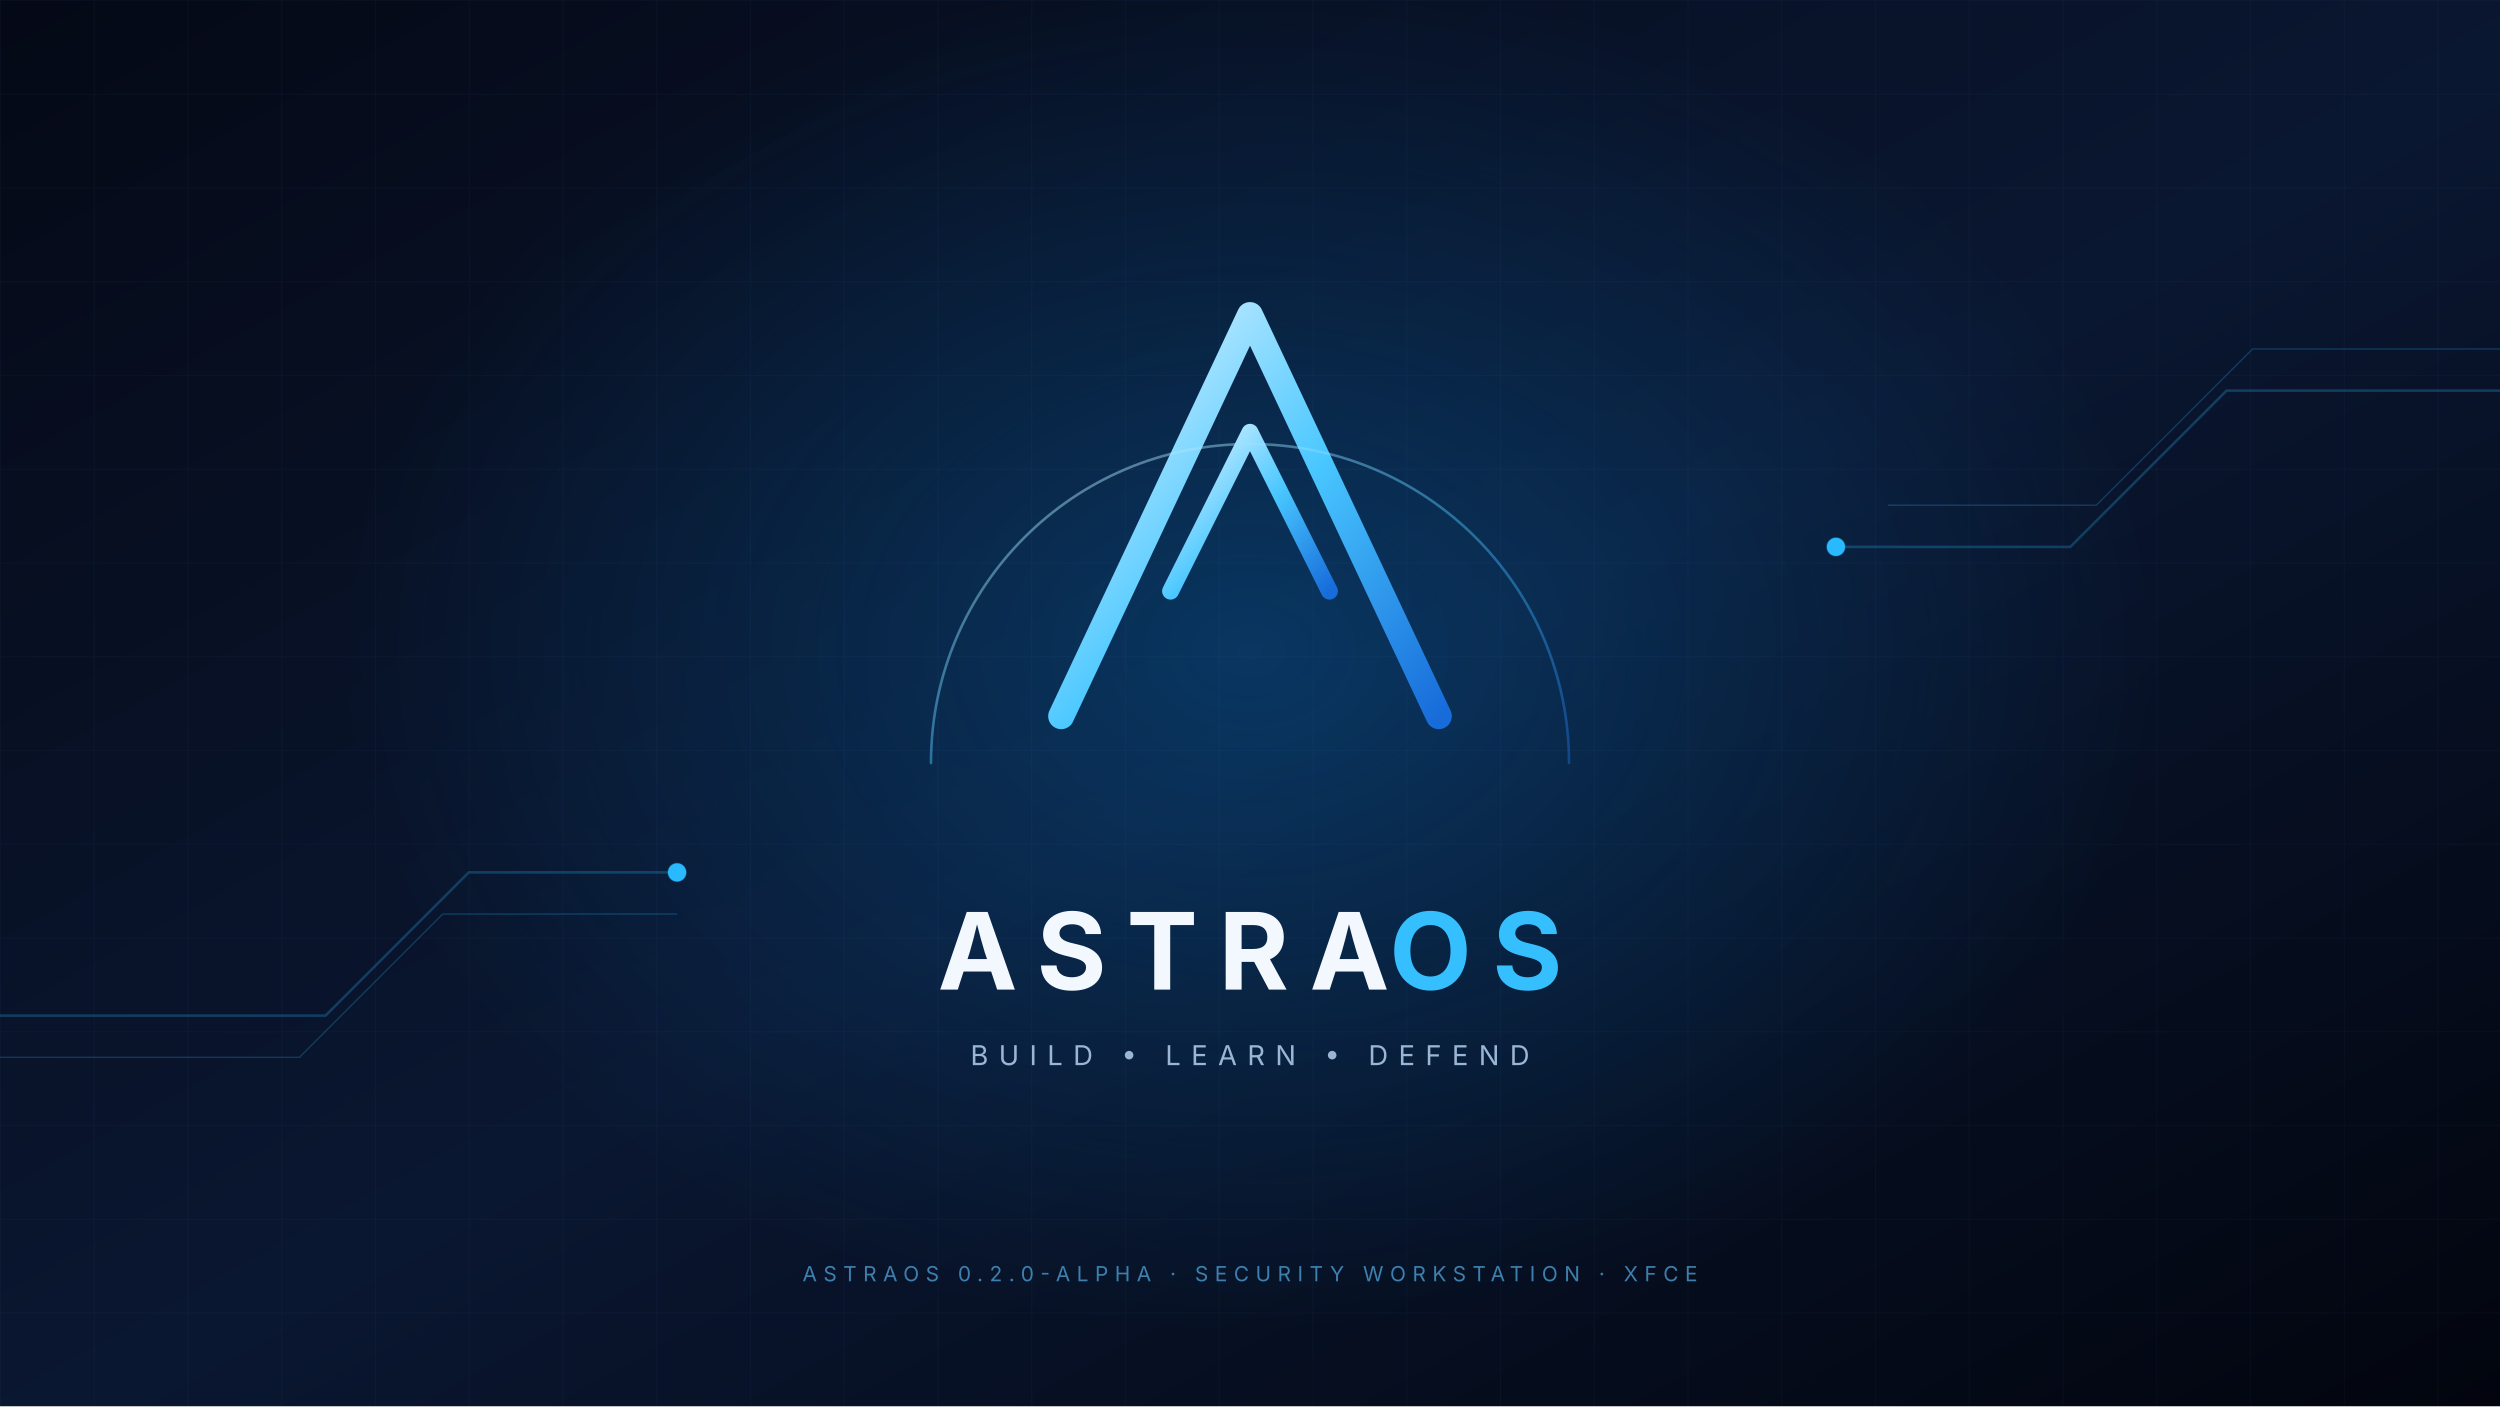
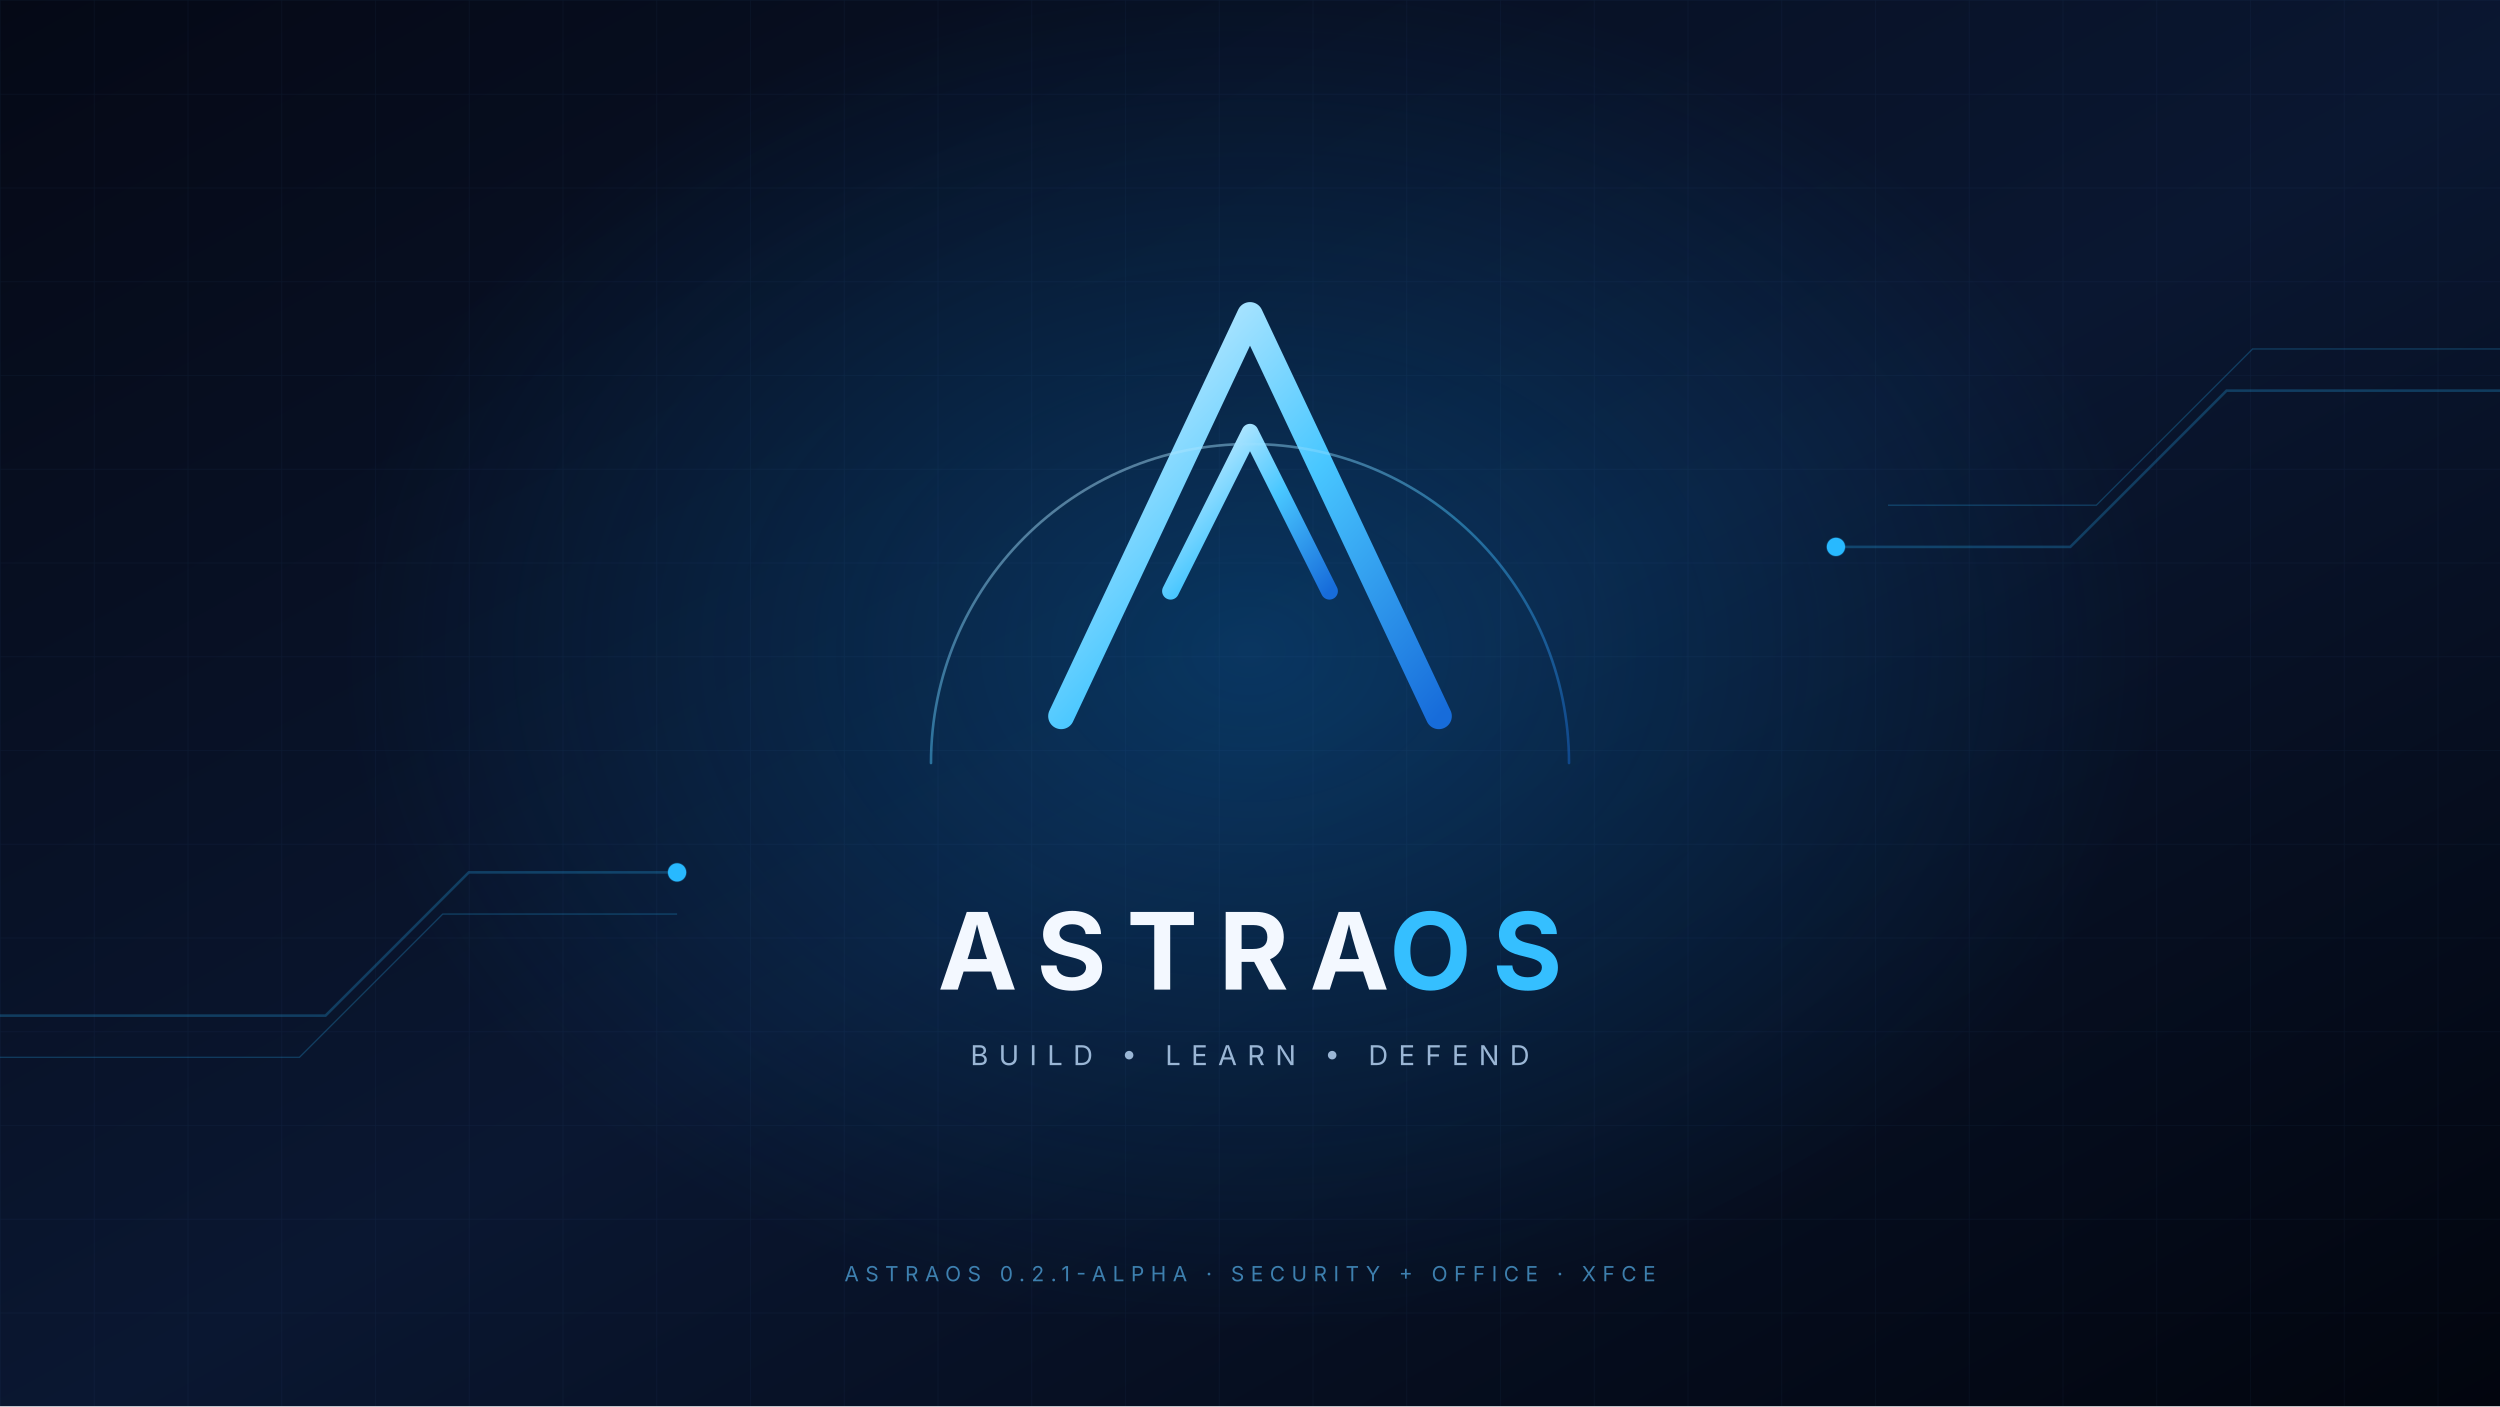
<svg xmlns="http://www.w3.org/2000/svg" width="1920" height="1080" viewBox="0 0 1920 1080">
  <defs>
    <linearGradient id="bg" x1="0" y1="0" x2="1" y2="1">
      <stop offset="0" stop-color="#050916" />
      <stop offset=".52" stop-color="#0a1731" />
      <stop offset="1" stop-color="#02050e" />
    </linearGradient>
    <radialGradient id="glow">
      <stop offset="0" stop-color="#087aca" stop-opacity=".32" />
      <stop offset="1" stop-color="#087aca" stop-opacity="0" />
    </radialGradient>
    <linearGradient id="mark" x1="0" y1="0" x2="1" y2="1">
      <stop stop-color="#eaf7ff" />
      <stop offset=".53" stop-color="#49c7ff" />
      <stop offset="1" stop-color="#176cda" />
    </linearGradient>
    <pattern id="grid" width="72" height="72" patternUnits="userSpaceOnUse">
      <path d="M72 0H0V72" fill="none" stroke="#4db9ff" stroke-opacity=".055" stroke-width="1" />
    </pattern>
  </defs>
  <rect width="1920" height="1080" fill="url(#bg)" />
  <ellipse cx="960" cy="500" rx="700" ry="520" fill="url(#glow)" />
  <rect width="1920" height="1080" fill="url(#grid)" />
  <g fill="none" stroke="#28b9ff" stroke-opacity=".25">
    <path d="M0 780h250l110-110h160M1920 300h-210l-120 120h-180" stroke-width="2" />
    <path d="M0 812h230l110-110h180M1920 268h-190l-120 120h-160" stroke-width="1" />
    <circle cx="520" cy="670" r="7" fill="#28b9ff" />
    <circle cx="1410" cy="420" r="7" fill="#28b9ff" />
  </g>
  <g transform="translate(960 410)" fill="none" stroke="url(#mark)" stroke-linecap="round" stroke-linejoin="round">
    <path d="M-145 140L0-168 145 140" stroke-width="20" />
    <path d="M-61 44L0-78 61 44" stroke-width="13" />
    <path d="M0 40v92" stroke-width="7" />
    <path d="M-245 176a245 245 0 0 1 490 0" stroke-opacity=".45" stroke-width="2" />
    <path d="M-225 203h450" stroke-opacity=".8" stroke-width="3" />
    <path d="M-170 235h340" stroke-opacity=".55" stroke-width="2" />
  </g>
  <text x="960" y="760" text-anchor="middle" fill="#f3f8ff" font-family="Inter, sans-serif" font-size="82" font-weight="700" letter-spacing="16">ASTRA<tspan fill="#35bfff">OS</tspan>
  </text>
  <text x="960" y="818" text-anchor="middle" fill="#9ab6d5" font-family="Inter, sans-serif" font-size="21" letter-spacing="8">BUILD  •  LEARN  •  DEFEND</text>
-   <text x="960" y="984" text-anchor="middle" fill="#54aee8" fill-opacity=".7" font-family="Inter, sans-serif" font-size="16" letter-spacing="5">ASTRAOS 0.2.0-ALPHA  ·  SECURITY WORKSTATION  ·  XFCE</text>
+   <text x="960" y="984" text-anchor="middle" fill="#54aee8" fill-opacity=".7" font-family="Inter, sans-serif" font-size="16" letter-spacing="5">ASTRAOS 0.2.1-ALPHA  ·  SECURITY + OFFICE  ·  XFCE</text>
</svg>
